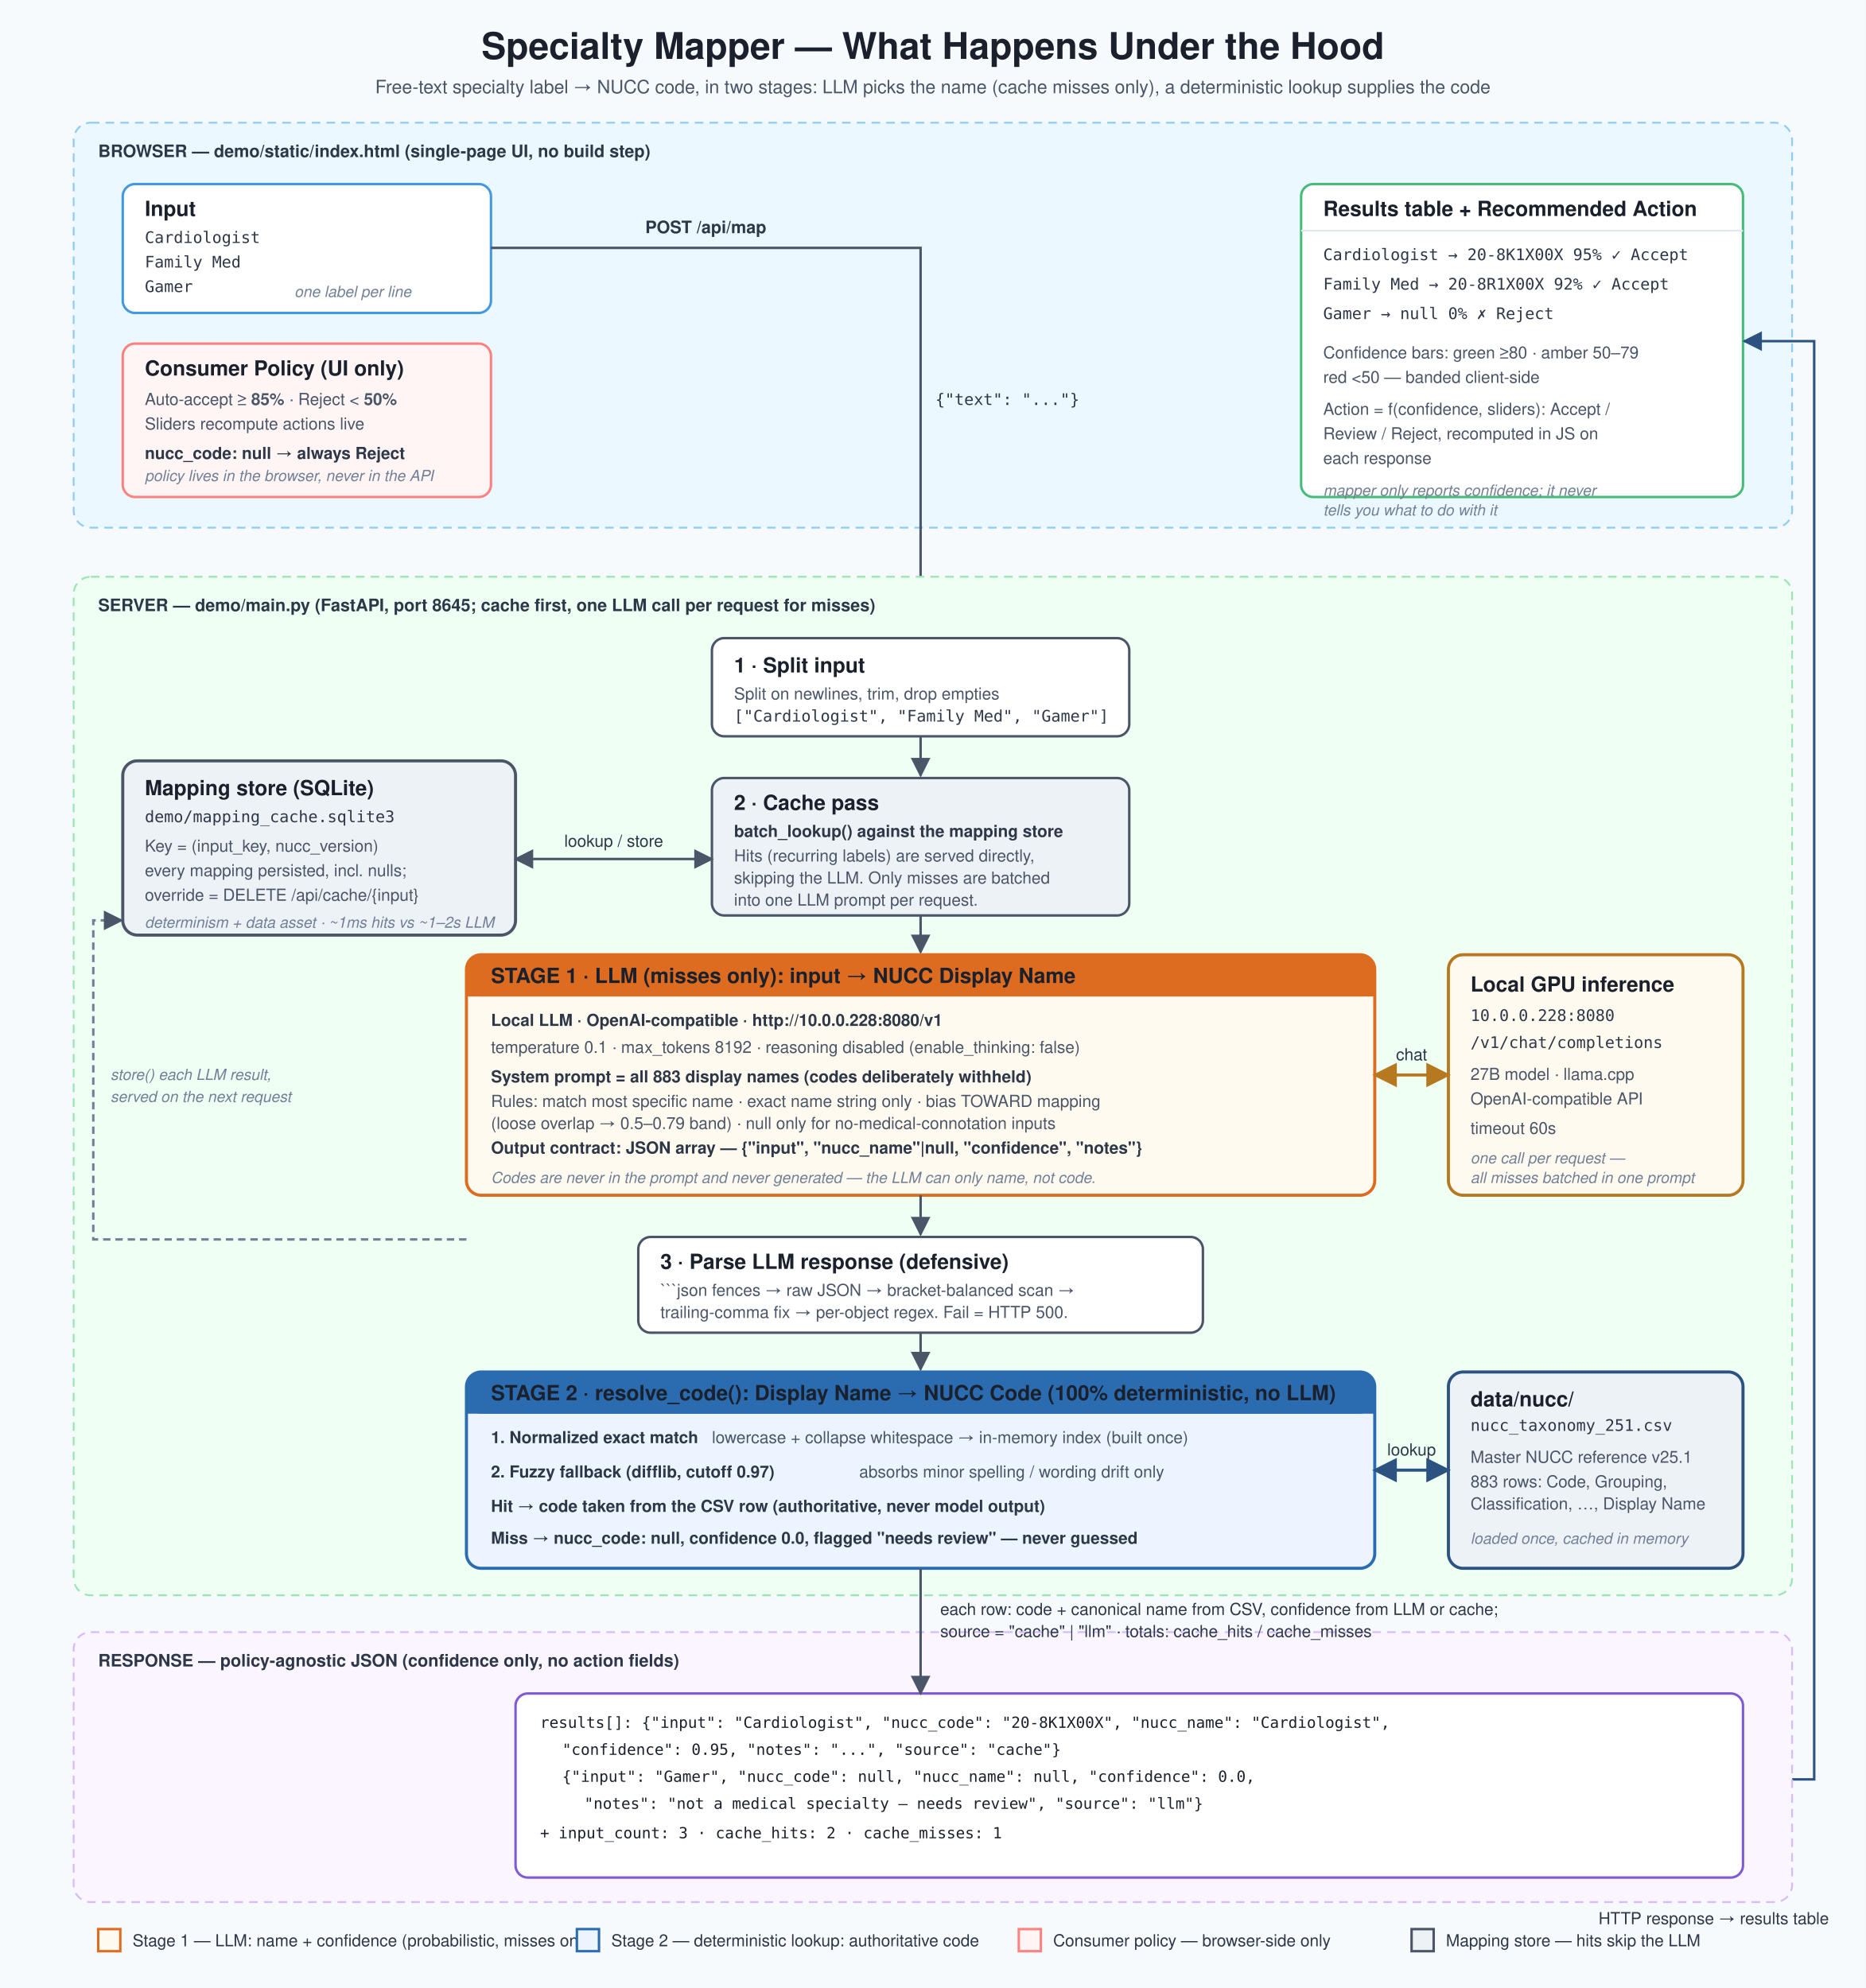
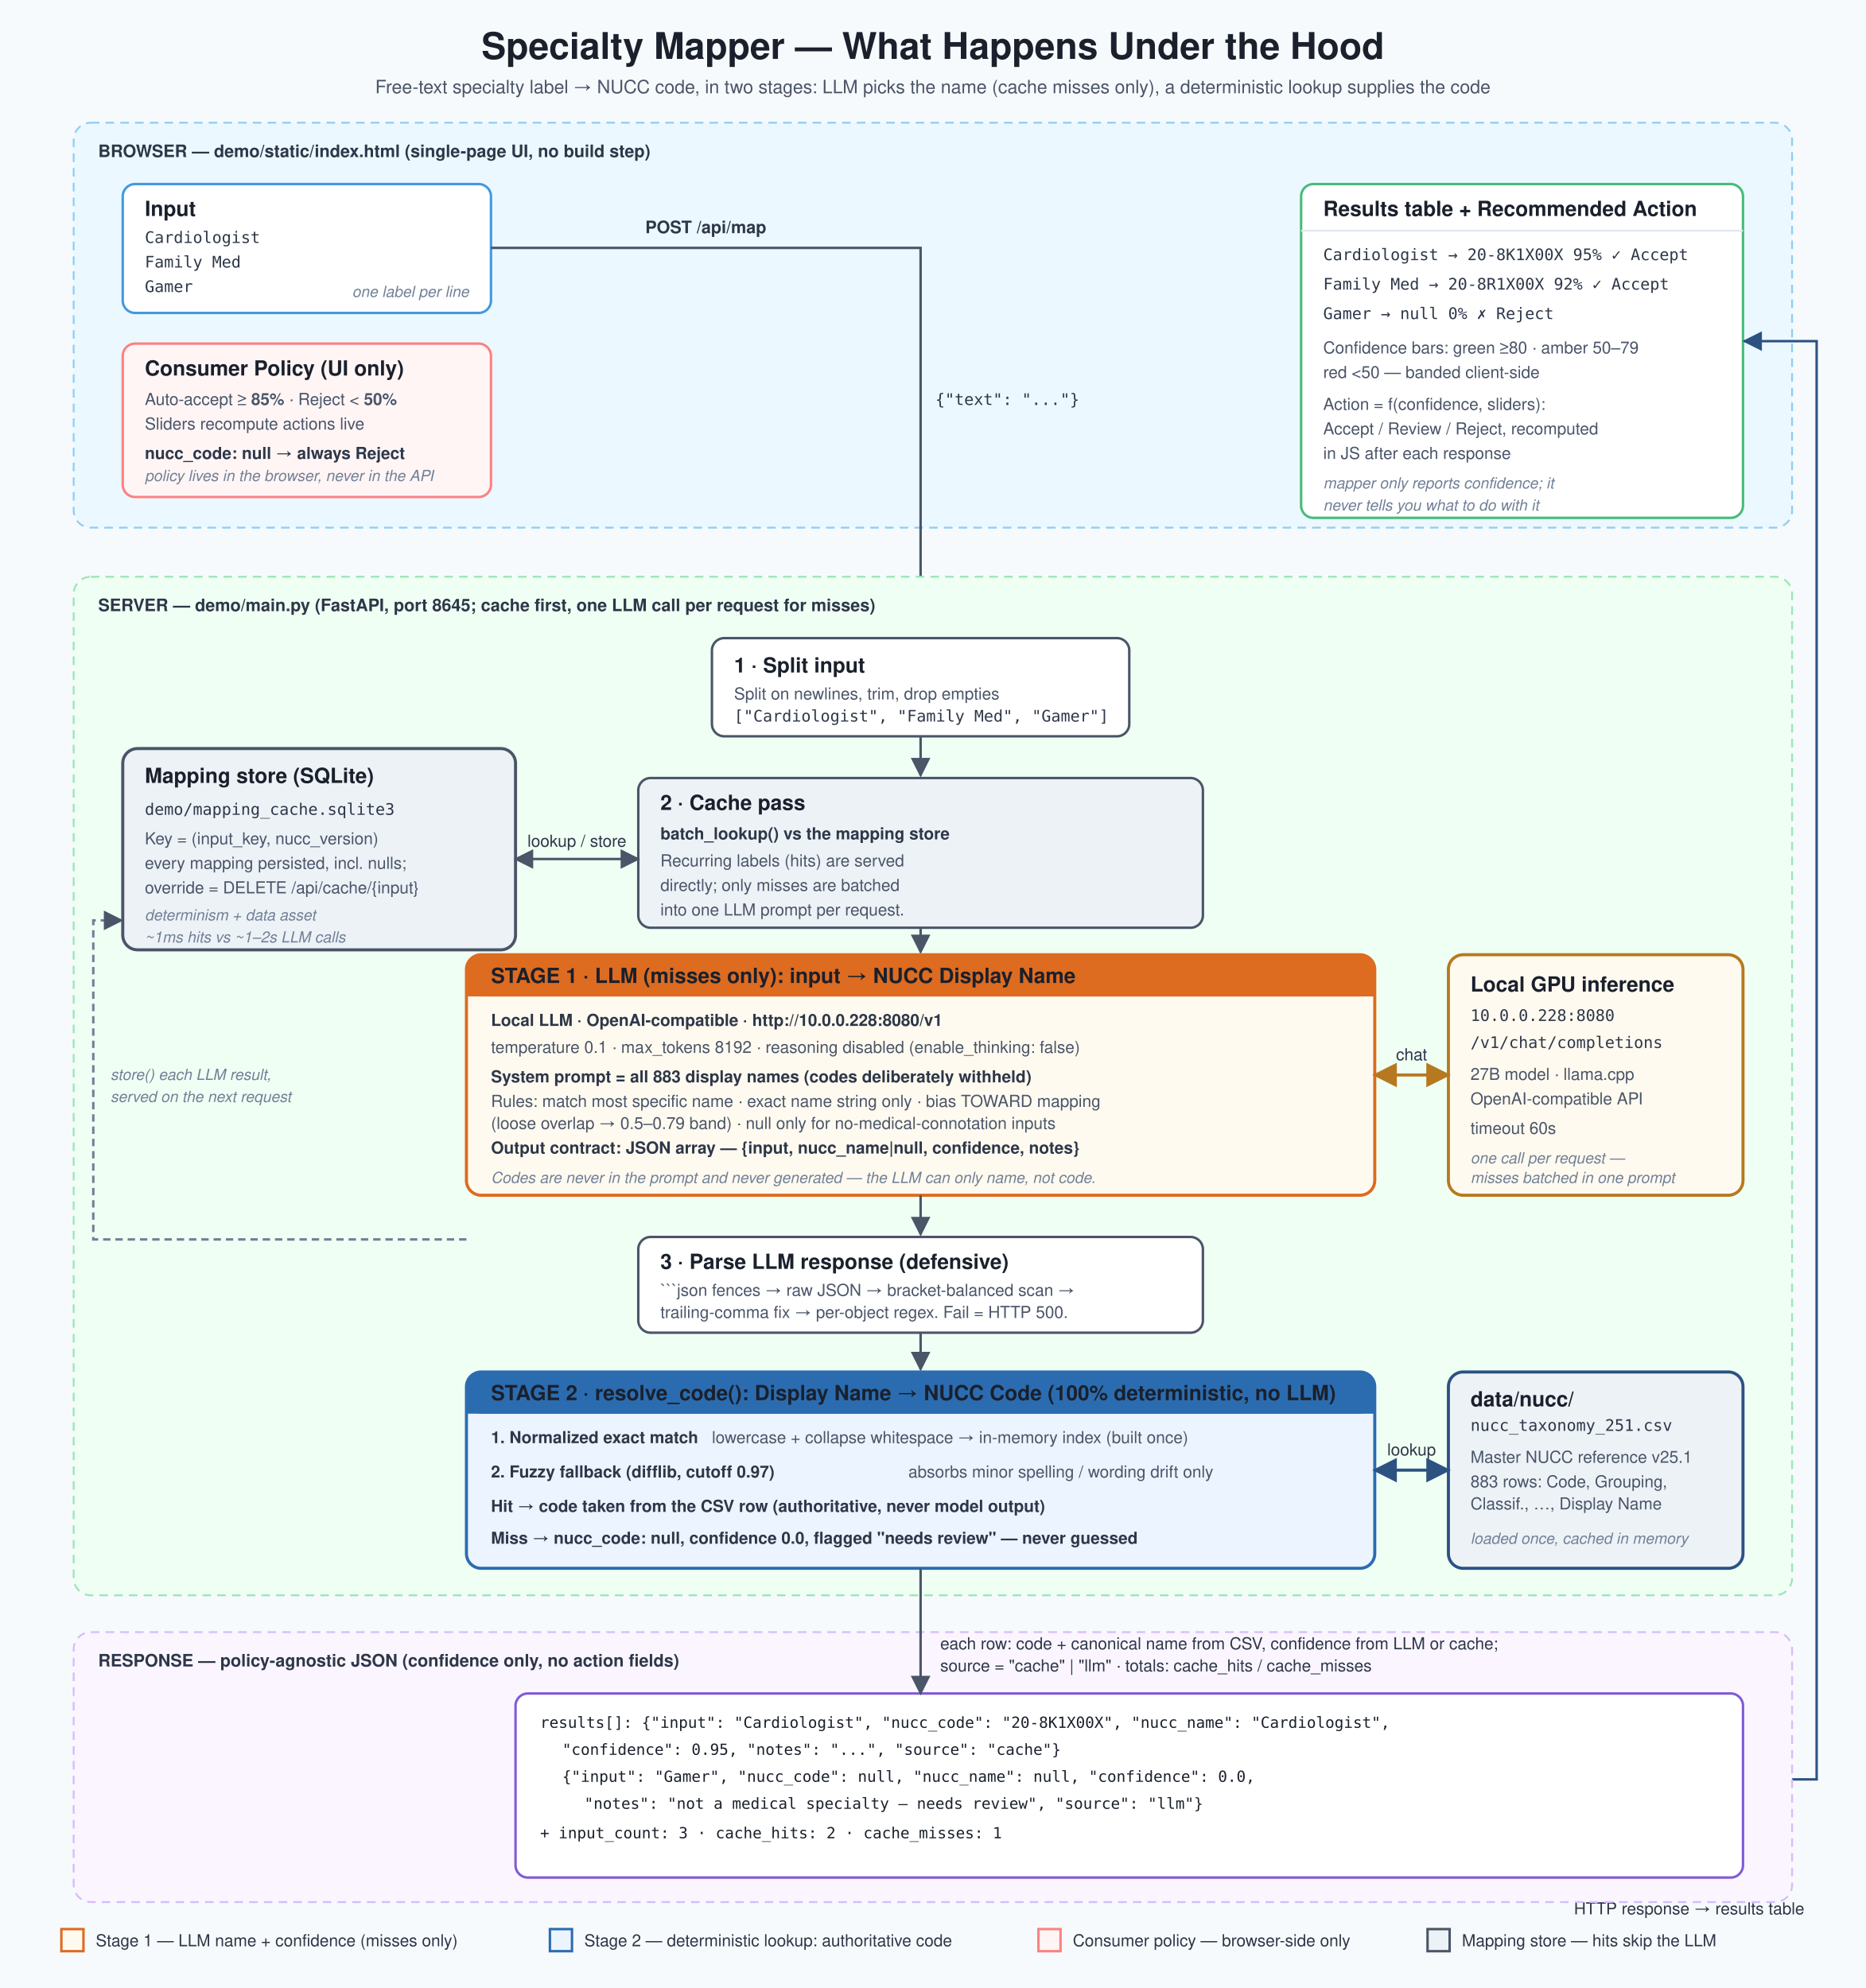
<svg xmlns="http://www.w3.org/2000/svg" viewBox="0 0 1520 1620" font-family="Helvetica, Arial, sans-serif">
  <defs>
    <marker id="arrow" viewBox="0 0 10 10" refX="9" refY="5" markerWidth="8" markerHeight="8" orient="auto-start-reverse">
      <path d="M 0 0 L 10 5 L 0 10 z" fill="#4a5568" />
    </marker>
    <marker id="arrow-llm" viewBox="0 0 10 10" refX="9" refY="5" markerWidth="8" markerHeight="8" orient="auto-start-reverse">
      <path d="M 0 0 L 10 5 L 0 10 z" fill="#b7791f" />
    </marker>
    <marker id="arrow-data" viewBox="0 0 10 10" refX="9" refY="5" markerWidth="8" markerHeight="8" orient="auto-start-reverse">
      <path d="M 0 0 L 10 5 L 0 10 z" fill="#2c5282" />
    </marker>
    <style>
      .title   { font-size: 30px; font-weight: bold; fill: #1a202c; }
      .subtitle{ font-size: 15px; fill: #4a5568; }
      .box-t   { font-size: 17px; font-weight: bold; fill: #1a202c; }
      .box-s   { font-size: 13.5px; fill: #4a5568; }
      .box-sb  { font-size: 13.5px; font-weight: bold; fill: #2d3748; }
      .lbl     { font-size: 13.5px; fill: #2d3748; }
      .lbl-b   { font-size: 14px; font-weight: bold; fill: #2d3748; }
      .badge   { font-size: 12px; font-weight: bold; }
      .mono    { font-family: "SF Mono", Menlo, monospace; font-size: 13px; fill: #2d3748; }
      .codebox { font-family: "SF Mono", Menlo, monospace; font-size: 12.5px; fill: #1a202c; }
      .note    { font-size: 12.5px; fill: #718096; font-style: italic; }
    </style>
  </defs>
  <rect width="1520" height="1620" fill="#f7fafc" />
  <text x="760" y="48" text-anchor="middle" class="title">Specialty Mapper — What Happens Under the Hood</text>
  <text x="760" y="76" text-anchor="middle" class="subtitle">Free-text specialty label → NUCC code, in two stages: LLM picks the name (cache misses only), a deterministic lookup supplies the code</text>
  <rect x="60" y="100" width="1400" height="330" rx="14" fill="#ebf8ff" stroke="#90cdf4" stroke-width="1.5" stroke-dasharray="7 5" />
  <text x="80" y="128" class="lbl-b">BROWSER — demo/static/index.html (single-page UI, no build step)</text>
  <rect x="100" y="150" width="300" height="105" rx="10" fill="#ffffff" stroke="#4299e1" stroke-width="2" />
  <text x="118" y="176" class="box-t">Input</text>
  <text x="118" y="198" class="mono">Cardiologist</text>
  <text x="118" y="218" class="mono">Family Med</text>
  <text x="118" y="238" class="mono">Gamer</text>
-   <text x="335" y="242" text-anchor="end" class="note">one label per line</text>
+   <text x="382" y="242" text-anchor="end" class="note">one label per line</text>
  <rect x="100" y="280" width="300" height="125" rx="10" fill="#fff5f5" stroke="#fc8181" stroke-width="2" />
  <text x="118" y="306" class="box-t" fill="#c53030">Consumer Policy (UI only)</text>
  <text x="118" y="330" class="box-s">Auto-accept ≥ <tspan font-weight="bold">85%</tspan>   ·   Reject &lt; <tspan font-weight="bold">50%</tspan>
  </text>
  <text x="118" y="350" class="box-s">Sliders recompute actions live</text>
  <text x="118" y="374" class="box-sb">nucc_code: null → always Reject</text>
  <text x="118" y="392" class="note">policy lives in the browser, never in the API</text>
-   <path d="M 400 202 L 750 202 L 750 527" fill="none" stroke="#4a5568" stroke-width="2" marker-end="url(#arrow)" />
+   <path d="M 400 202 L 750 202 L 750 518" fill="none" stroke="#4a5568" stroke-width="2" marker-end="url(#arrow)" />
  <text x="575" y="190" text-anchor="middle" class="lbl-b">POST /api/map</text>
  <text x="762" y="330" class="mono">{"text": "..."}</text>
-   <rect x="1060" y="150" width="360" height="255" rx="10" fill="#ffffff" stroke="#48bb78" stroke-width="2" />
+   <rect x="1060" y="150" width="360" height="272" rx="10" fill="#ffffff" stroke="#48bb78" stroke-width="2" />
  <text x="1078" y="176" class="box-t" fill="#276749">Results table + Recommended Action</text>
  <line x1="1060" y1="188" x2="1420" y2="188" stroke="#e2e8f0" stroke-width="1.5" />
  <text x="1078" y="212" class="mono">Cardiologist → 20-8K1X00X  95%  ✓ Accept</text>
  <text x="1078" y="236" class="mono">Family Med → 20-8R1X00X  92%  ✓ Accept</text>
  <text x="1078" y="260" class="mono">Gamer → null  0%  ✗ Reject</text>
-   <text x="1078" y="292" class="box-s">Confidence bars: green ≥80 · amber 50–79</text>
-   <text x="1078" y="312" class="box-s">red &lt;50 — banded client-side</text>
-   <text x="1078" y="338" class="box-s">Action = f(confidence, sliders): Accept /</text>
-   <text x="1078" y="358" class="box-s">Review / Reject, recomputed in JS on</text>
-   <text x="1078" y="378" class="box-s">each response</text>
-   <text x="1078" y="404" class="note">mapper only reports confidence; it never</text>
-   <text x="1078" y="420" class="note">tells you what to do with it</text>
-   <path d="M 1420 1450 L 1478 1450 L 1478 278 L 1421 278" fill="none" stroke="#2c5282" stroke-width="2" marker-end="url(#arrow-data)" />
-   <text x="1490" y="1568" text-anchor="end" class="lbl">HTTP response → results table</text>
+   <text x="1078" y="288" class="box-s">Confidence bars: green ≥80 · amber 50–79</text>
+   <text x="1078" y="308" class="box-s">red &lt;50 — banded client-side</text>
+   <text x="1078" y="334" class="box-s">Action = f(confidence, sliders):</text>
+   <text x="1078" y="354" class="box-s">Accept / Review / Reject, recomputed</text>
+   <text x="1078" y="374" class="box-s">in JS after each response</text>
+   <text x="1078" y="398" class="note">mapper only reports confidence; it</text>
+   <text x="1078" y="416" class="note">never tells you what to do with it</text>
+   <path d="M 1420 1450 L 1480 1450 L 1480 278 L 1421 278" fill="none" stroke="#2c5282" stroke-width="2" marker-end="url(#arrow-data)" />
+   <text x="1470" y="1560" text-anchor="end" class="lbl">HTTP response → results table</text>
  <rect x="60" y="470" width="1400" height="830" rx="14" fill="#f0fff4" stroke="#9ae6b4" stroke-width="1.5" stroke-dasharray="7 5" />
  <text x="80" y="498" class="lbl-b">SERVER — demo/main.py (FastAPI, port 8645; cache first, one LLM call per request for misses)</text>
  <rect x="580" y="520" width="340" height="80" rx="10" fill="#ffffff" stroke="#4a5568" stroke-width="2" />
  <text x="598" y="548" class="box-t">1 · Split input</text>
  <text x="598" y="570" class="box-s">Split on newlines, trim, drop empties</text>
  <text x="598" y="588" class="mono">["Cardiologist", "Family Med", "Gamer"]</text>
  <line x1="750" y1="600" x2="750" y2="632" stroke="#4a5568" stroke-width="2" marker-end="url(#arrow)" />
-   <rect x="580" y="634" width="340" height="112" rx="10" fill="#edf2f7" stroke="#4a5568" stroke-width="2" />
-   <text x="598" y="660" class="box-t">2 · Cache pass</text>
-   <text x="598" y="682" class="box-sb">batch_lookup() against the mapping store</text>
-   <text x="598" y="702" class="box-s">Hits (recurring labels) are served directly,</text>
-   <text x="598" y="720" class="box-s">skipping the LLM. Only misses are batched</text>
-   <text x="598" y="738" class="box-s">into one LLM prompt per request.</text>
-   <line x1="750" y1="746" x2="750" y2="776" stroke="#4a5568" stroke-width="2" marker-end="url(#arrow)" />
+   <rect x="520" y="634" width="460" height="122" rx="10" fill="#edf2f7" stroke="#4a5568" stroke-width="2" />
+   <text x="538" y="660" class="box-t">2 · Cache pass</text>
+   <text x="538" y="684" class="box-sb">batch_lookup() vs the mapping store</text>
+   <text x="538" y="706" class="box-s">Recurring labels (hits) are served</text>
+   <text x="538" y="726" class="box-s">directly; only misses are batched</text>
+   <text x="538" y="746" class="box-s">into one LLM prompt per request.</text>
+   <line x1="750" y1="756" x2="750" y2="776" stroke="#4a5568" stroke-width="2" marker-end="url(#arrow)" />
  <rect x="380" y="778" width="740" height="196" rx="12" fill="#fffaf0" stroke="#dd6b20" stroke-width="2.5" />
  <rect x="380" y="778" width="740" height="34" rx="12" fill="#dd6b20" />
  <rect x="380" y="795" width="740" height="17" fill="#dd6b20" />
  <text x="400" y="801" class="box-t" fill="#ffffff">STAGE 1 · LLM (misses only): input → NUCC Display Name</text>
  <text x="400" y="836" class="box-sb">Local LLM · OpenAI-compatible · http://10.0.0.228:8080/v1</text>
  <text x="400" y="858" class="box-s">temperature 0.1 · max_tokens 8192 · reasoning disabled (enable_thinking: false)</text>
  <text x="400" y="882" class="box-sb">System prompt = all 883 display names (codes deliberately withheld)</text>
  <text x="400" y="902" class="box-s">Rules: match most specific name · exact name string only · bias TOWARD mapping</text>
  <text x="400" y="920" class="box-s">(loose overlap → 0.5–0.79 band) · null only for no-medical-connotation inputs</text>
-   <text x="400" y="940" class="box-sb">Output contract: JSON array — {"input", "nucc_name"|null, "confidence", "notes"}</text>
+   <text x="400" y="940" class="box-sb">Output contract: JSON array — {input, nucc_name|null, confidence, notes}</text>
  <text x="400" y="964" class="note">Codes are never in the prompt and never generated — the LLM can only name, not code.</text>
  <line x1="750" y1="974" x2="750" y2="1006" stroke="#4a5568" stroke-width="2" marker-end="url(#arrow)" />
  <rect x="520" y="1008" width="460" height="78" rx="10" fill="#ffffff" stroke="#4a5568" stroke-width="2" />
  <text x="538" y="1034" class="box-t">3 · Parse LLM response (defensive)</text>
  <text x="538" y="1056" class="box-s">```json fences → raw JSON → bracket-balanced scan →</text>
  <text x="538" y="1074" class="box-s">trailing-comma fix → per-object regex. Fail = HTTP 500.</text>
  <line x1="750" y1="1086" x2="750" y2="1116" stroke="#4a5568" stroke-width="2" marker-end="url(#arrow)" />
  <rect x="380" y="1118" width="740" height="160" rx="12" fill="#ebf4ff" stroke="#2b6cb0" stroke-width="2.5" />
  <rect x="380" y="1118" width="740" height="34" rx="12" fill="#2b6cb0" />
  <rect x="380" y="1135" width="740" height="17" fill="#2b6cb0" />
  <text x="400" y="1141" class="box-t" fill="#ffffff">STAGE 2 · resolve_code(): Display Name → NUCC Code (100% deterministic, no LLM)</text>
  <text x="400" y="1176" class="box-sb">1. Normalized exact match</text>
  <text x="580" y="1176" class="box-s">lowercase + collapse whitespace → in-memory index (built once)</text>
  <text x="400" y="1204" class="box-sb">2. Fuzzy fallback (difflib, cutoff 0.97)</text>
-   <text x="700" y="1204" class="box-s">absorbs minor spelling / wording drift only</text>
+   <text x="740" y="1204" class="box-s">absorbs minor spelling / wording drift only</text>
  <text x="400" y="1232" class="box-sb">Hit → code taken from the CSV row (authoritative, never model output)</text>
  <text x="400" y="1258" class="box-sb">Miss → nucc_code: null, confidence 0.0, flagged "needs review" — never guessed</text>
  <rect x="1180" y="1118" width="240" height="160" rx="12" fill="#edf2f7" stroke="#2c5282" stroke-width="2.5" />
  <text x="1198" y="1146" class="box-t" fill="#2c5282">data/nucc/</text>
  <text x="1198" y="1166" class="mono">nucc_taxonomy_251.csv</text>
  <text x="1198" y="1192" class="box-s">Master NUCC reference v25.1</text>
  <text x="1198" y="1212" class="box-s">883 rows: Code, Grouping,</text>
-   <text x="1198" y="1230" class="box-s">Classification, …, Display Name</text>
+   <text x="1198" y="1230" class="box-s">Classif., …, Display Name</text>
  <text x="1198" y="1258" class="note">loaded once, cached in memory</text>
  <line x1="1120" y1="1198" x2="1180" y2="1198" stroke="#2c5282" stroke-width="2.5" marker-end="url(#arrow-data)" marker-start="url(#arrow-data)" />
  <text x="1150" y="1186" text-anchor="middle" class="lbl">lookup</text>
  <rect x="1180" y="778" width="240" height="196" rx="12" fill="#fffaf0" stroke="#b7791f" stroke-width="2.5" />
  <text x="1198" y="808" class="box-t" fill="#975a16">Local GPU inference</text>
  <text x="1198" y="832" class="mono">10.0.0.228:8080</text>
  <text x="1198" y="854" class="mono">/v1/chat/completions</text>
  <text x="1198" y="880" class="box-s">27B model · llama.cpp</text>
  <text x="1198" y="900" class="box-s">OpenAI-compatible API</text>
  <text x="1198" y="924" class="box-s">timeout 60s</text>
  <text x="1198" y="948" class="note">one call per request —</text>
-   <text x="1198" y="964" class="note">all misses batched in one prompt</text>
+   <text x="1198" y="964" class="note">misses batched in one prompt</text>
  <line x1="1120" y1="876" x2="1180" y2="876" stroke="#b7791f" stroke-width="2.5" marker-end="url(#arrow-llm)" marker-start="url(#arrow-llm)" />
  <text x="1150" y="864" text-anchor="middle" class="lbl">chat</text>
-   <rect x="100" y="620" width="320" height="142" rx="12" fill="#edf2f7" stroke="#4a5568" stroke-width="2.5" />
-   <text x="118" y="648" class="box-t">Mapping store (SQLite)</text>
-   <text x="118" y="670" class="mono">demo/mapping_cache.sqlite3</text>
-   <text x="118" y="694" class="box-s">Key = (input_key, nucc_version)</text>
-   <text x="118" y="714" class="box-s">every mapping persisted, incl. nulls;</text>
-   <text x="118" y="734" class="box-s">override = DELETE /api/cache/{input}</text>
-   <text x="118" y="756" class="note">determinism + data asset · ~1ms hits vs ~1–2s LLM</text>
-   <line x1="420" y1="700" x2="580" y2="700" stroke="#4a5568" stroke-width="2" marker-end="url(#arrow)" marker-start="url(#arrow)" />
-   <text x="500" y="690" text-anchor="middle" class="lbl">lookup / store</text>
+   <rect x="100" y="610" width="320" height="164" rx="12" fill="#edf2f7" stroke="#4a5568" stroke-width="2.5" />
+   <text x="118" y="638" class="box-t">Mapping store (SQLite)</text>
+   <text x="118" y="664" class="mono">demo/mapping_cache.sqlite3</text>
+   <text x="118" y="688" class="box-s">Key = (input_key, nucc_version)</text>
+   <text x="118" y="708" class="box-s">every mapping persisted, incl. nulls;</text>
+   <text x="118" y="728" class="box-s">override = DELETE /api/cache/{input}</text>
+   <text x="118" y="750" class="note">determinism + data asset</text>
+   <text x="118" y="768" class="note">~1ms hits vs ~1–2s LLM calls</text>
+   <line x1="420" y1="700" x2="520" y2="700" stroke="#4a5568" stroke-width="2" marker-end="url(#arrow)" marker-start="url(#arrow)" />
+   <text x="470" y="690" text-anchor="middle" class="lbl">lookup / store</text>
  <path d="M 380 1010 L 76 1010 L 76 750 L 99 750" fill="none" stroke="#718096" stroke-width="2" stroke-dasharray="6 4" marker-end="url(#arrow)" />
  <text x="90" y="880" class="note">store() each LLM result,</text>
  <text x="90" y="898" class="note">served on the next request</text>
  <rect x="60" y="1330" width="1400" height="220" rx="14" fill="#faf5ff" stroke="#d6bcfa" stroke-width="1.5" stroke-dasharray="7 5" />
  <text x="80" y="1358" class="lbl-b">RESPONSE — policy-agnostic JSON (confidence only, no action fields)</text>
  <rect x="420" y="1380" width="1000" height="150" rx="10" fill="#ffffff" stroke="#805ad5" stroke-width="2" />
  <text class="codebox">
    <tspan x="440" y="1408">results[]:  {"input": "Cardiologist", "nucc_code": "20-8K1X00X", "nucc_name": "Cardiologist",</tspan>
    <tspan x="458" y="1430">"confidence": 0.95, "notes": "...", "source": "cache"}</tspan>
    <tspan x="458" y="1452">{"input": "Gamer", "nucc_code": null, "nucc_name": null, "confidence": 0.0,</tspan>
    <tspan x="476" y="1474">"notes": "not a medical specialty — needs review", "source": "llm"}</tspan>
    <tspan x="440" y="1498">+ input_count: 3 · cache_hits: 2 · cache_misses: 1</tspan>
  </text>
  <line x1="750" y1="1278" x2="750" y2="1380" stroke="#4a5568" stroke-width="2" marker-end="url(#arrow)" />
-   <text x="766" y="1316" class="lbl">each row: code + canonical name from CSV, confidence from LLM or cache;</text>
-   <text x="766" y="1334" class="lbl">source = "cache" | "llm" · totals: cache_hits / cache_misses</text>
+   <text x="766" y="1344" class="lbl">each row: code + canonical name from CSV, confidence from LLM or cache;</text>
+   <text x="766" y="1362" class="lbl">source = "cache" | "llm" · totals: cache_hits / cache_misses</text>
  <g>
-     <rect x="80" y="1572" width="18" height="18" fill="#fffaf0" stroke="#dd6b20" stroke-width="2" />
-     <text x="108" y="1586" class="lbl">Stage 1 — LLM: name + confidence (probabilistic, misses only)</text>
-     <rect x="470" y="1572" width="18" height="18" fill="#ebf4ff" stroke="#2b6cb0" stroke-width="2" />
-     <text x="498" y="1586" class="lbl">Stage 2 — deterministic lookup: authoritative code</text>
-     <rect x="830" y="1572" width="18" height="18" fill="#fff5f5" stroke="#fc8181" stroke-width="2" />
-     <text x="858" y="1586" class="lbl">Consumer policy — browser-side only</text>
-     <rect x="1150" y="1572" width="18" height="18" fill="#edf2f7" stroke="#4a5568" stroke-width="2" />
-     <text x="1178" y="1586" class="lbl">Mapping store — hits skip the LLM</text>
+     <rect x="50" y="1572" width="18" height="18" fill="#fffaf0" stroke="#dd6b20" stroke-width="2" />
+     <text x="78" y="1586" class="lbl">Stage 1 — LLM name + confidence (misses only)</text>
+     <rect x="448" y="1572" width="18" height="18" fill="#ebf4ff" stroke="#2b6cb0" stroke-width="2" />
+     <text x="476" y="1586" class="lbl">Stage 2 — deterministic lookup: authoritative code</text>
+     <rect x="846" y="1572" width="18" height="18" fill="#fff5f5" stroke="#fc8181" stroke-width="2" />
+     <text x="874" y="1586" class="lbl">Consumer policy — browser-side only</text>
+     <rect x="1163" y="1572" width="18" height="18" fill="#edf2f7" stroke="#4a5568" stroke-width="2" />
+     <text x="1191" y="1586" class="lbl">Mapping store — hits skip the LLM</text>
  </g>
</svg>
